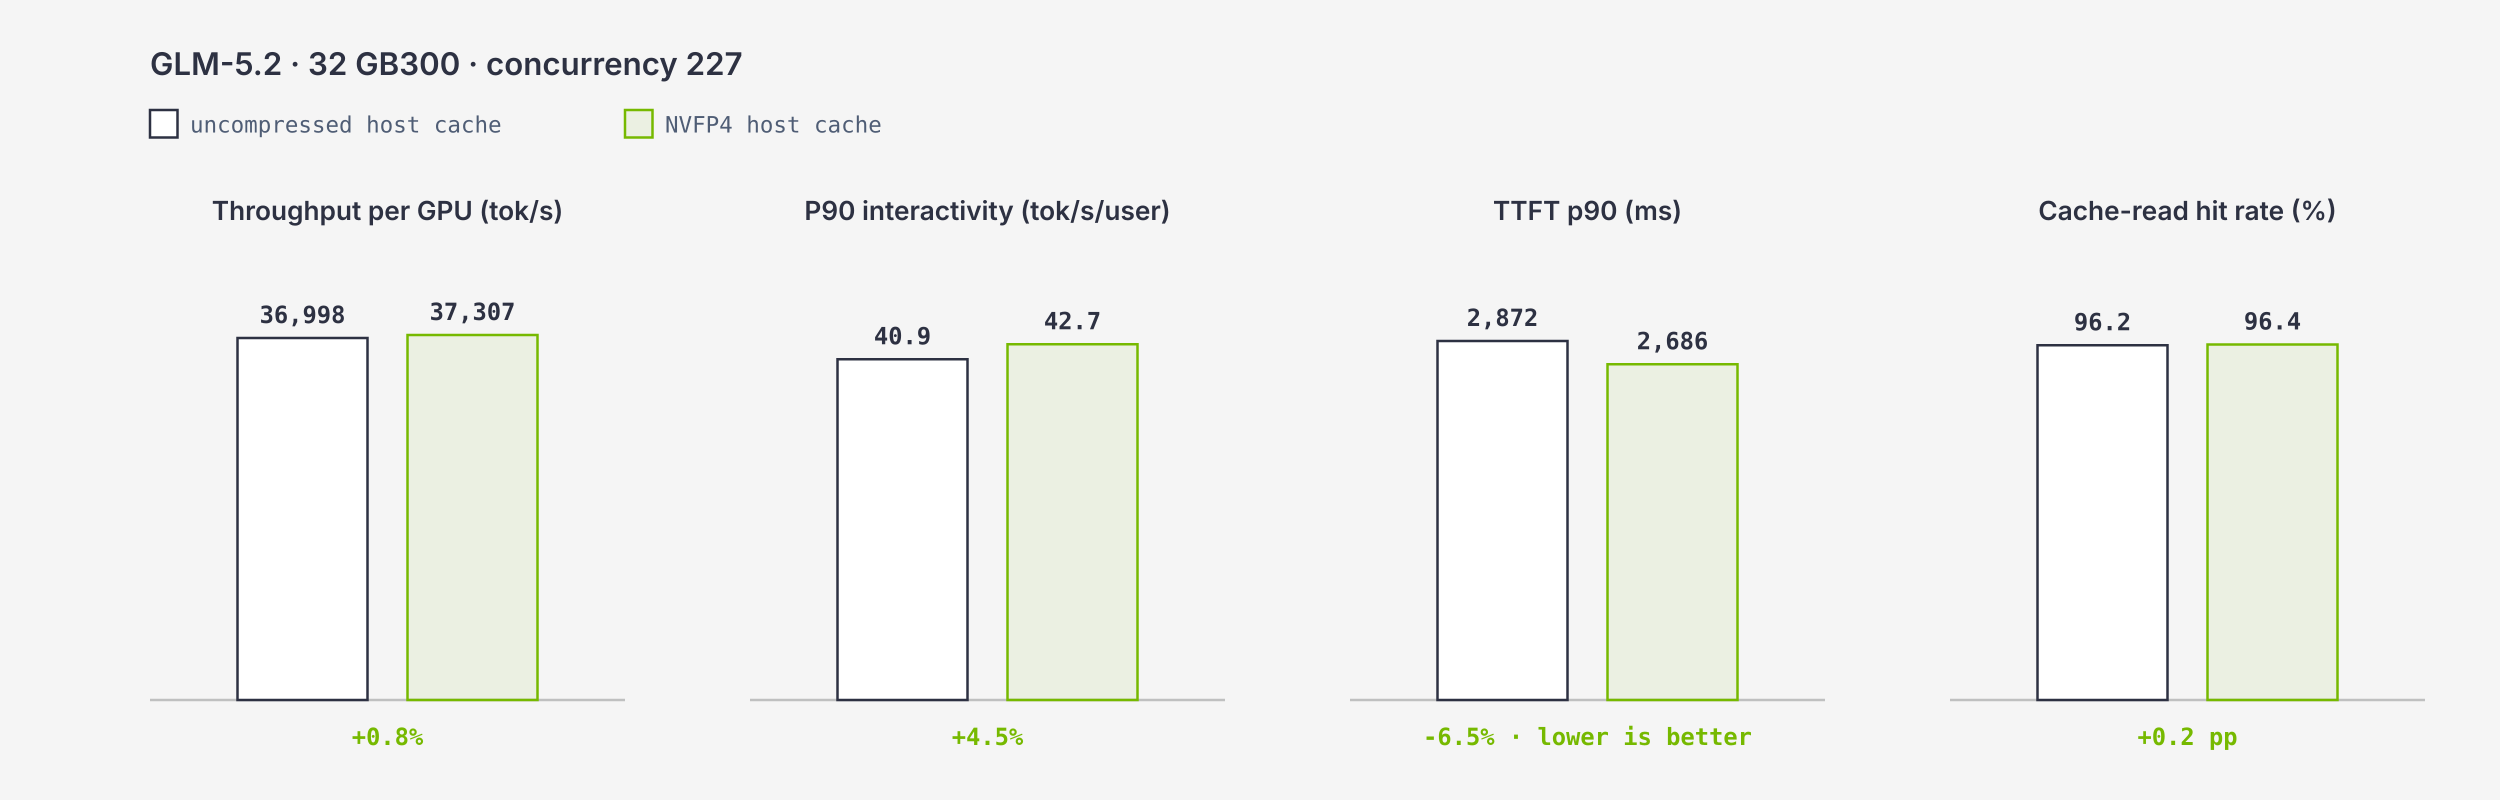
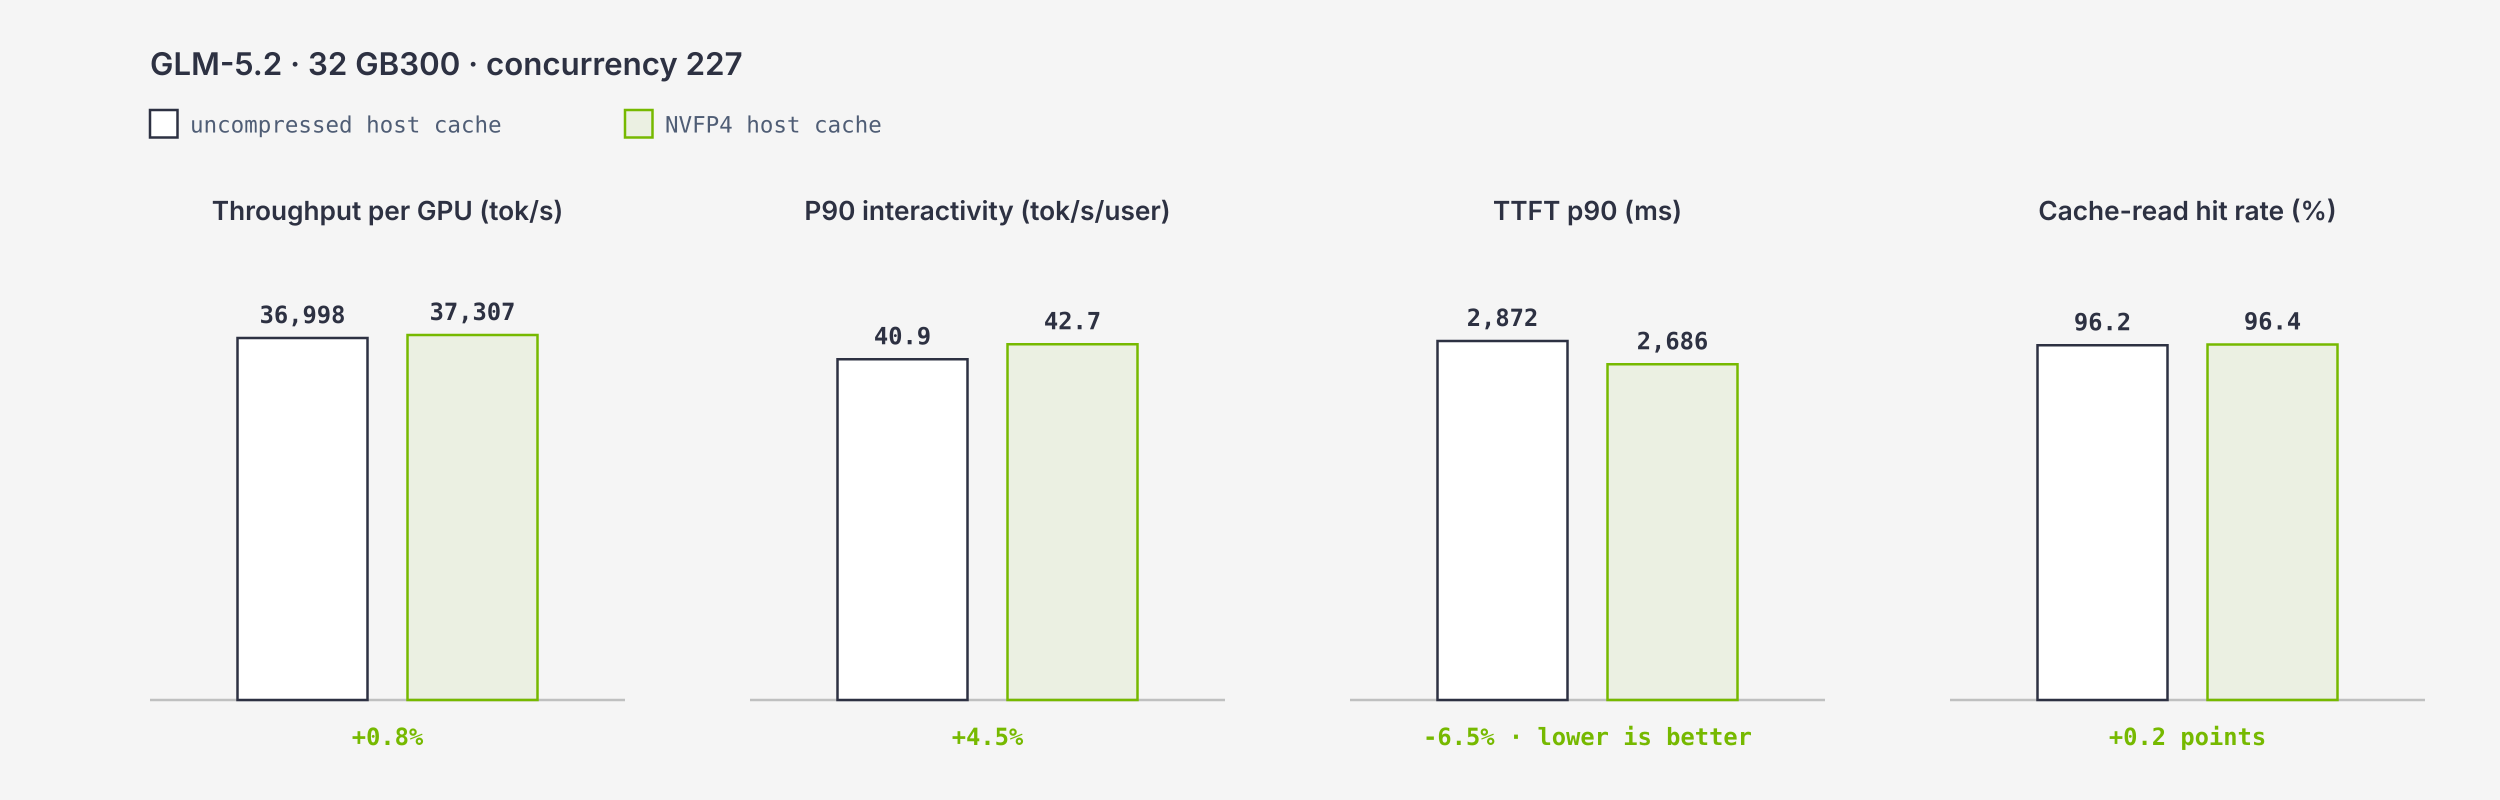
<svg xmlns="http://www.w3.org/2000/svg" viewBox="0 0 1000 320" width="1000" height="320">
  <defs>
    <marker id="ah" markerWidth="8" markerHeight="8" refX="7" refY="4" orient="auto" markerUnits="userSpaceOnUse">
      <path d="M0,0.5 L7,4 L0,7.5" fill="none" stroke="#4f5d75" stroke-width="1" />
    </marker>
  </defs>
  <rect width="1000" height="320" fill="#f5f5f5" />
  <text x="60.0" y="30.0" font-family="'Geist','Inter',system-ui,-apple-system,'Segoe UI',sans-serif" font-size="12.5" font-weight="600" fill="#2d3142" text-anchor="start">GLM-5.2 · 32 GB300 · concurrency 227</text>
  <rect x="60" y="44" width="11" height="11" fill="#ffffff" stroke="#2d3142" />
  <text x="76.0" y="53.0" font-family="'Geist Mono','SFMono-Regular',Menlo,Consolas,monospace" font-size="9" font-weight="500" fill="#4f5d75" text-anchor="start">uncompressed host cache</text>
  <rect x="250" y="44" width="11" height="11" fill="rgba(118,185,0,0.08)" stroke="#76B900" />
  <text x="266.0" y="53.0" font-family="'Geist Mono','SFMono-Regular',Menlo,Consolas,monospace" font-size="9" font-weight="500" fill="#4f5d75" text-anchor="start">NVFP4 host cache</text>
  <text x="155.0" y="88.0" font-family="'Geist','Inter',system-ui,-apple-system,'Segoe UI',sans-serif" font-size="10.5" font-weight="600" fill="#2d3142" text-anchor="middle">Throughput per GPU (tok/s)</text>
  <line x1="60" y1="280" x2="250" y2="280" stroke="#bfc0c0" stroke-width="1" />
  <rect x="95.0" y="135.2" width="52" height="144.8" fill="#ffffff" stroke="#2d3142" stroke-width="1" />
  <text x="121.0" y="129.2" font-family="'Geist Mono','SFMono-Regular',Menlo,Consolas,monospace" font-size="9.5" font-weight="600" fill="#2d3142" text-anchor="middle">36,998</text>
  <rect x="163.0" y="134.0" width="52" height="146.0" fill="rgba(118,185,0,0.08)" stroke="#76B900" stroke-width="1" />
  <text x="189.0" y="128.0" font-family="'Geist Mono','SFMono-Regular',Menlo,Consolas,monospace" font-size="9.5" font-weight="600" fill="#2d3142" text-anchor="middle">37,307</text>
  <text x="155.0" y="298.0" font-family="'Geist Mono','SFMono-Regular',Menlo,Consolas,monospace" font-size="9.5" font-weight="600" fill="#76B900" text-anchor="middle">+0.8%</text>
  <text x="395.0" y="88.0" font-family="'Geist','Inter',system-ui,-apple-system,'Segoe UI',sans-serif" font-size="10.5" font-weight="600" fill="#2d3142" text-anchor="middle">P90 interactivity (tok/s/user)</text>
  <line x1="300" y1="280" x2="490" y2="280" stroke="#bfc0c0" stroke-width="1" />
  <rect x="335.0" y="143.7" width="52" height="136.3" fill="#ffffff" stroke="#2d3142" stroke-width="1" />
  <text x="361.0" y="137.7" font-family="'Geist Mono','SFMono-Regular',Menlo,Consolas,monospace" font-size="9.5" font-weight="600" fill="#2d3142" text-anchor="middle">40.9</text>
  <rect x="403.0" y="137.7" width="52" height="142.3" fill="rgba(118,185,0,0.08)" stroke="#76B900" stroke-width="1" />
  <text x="429.0" y="131.7" font-family="'Geist Mono','SFMono-Regular',Menlo,Consolas,monospace" font-size="9.5" font-weight="600" fill="#2d3142" text-anchor="middle">42.7</text>
  <text x="395.0" y="298.0" font-family="'Geist Mono','SFMono-Regular',Menlo,Consolas,monospace" font-size="9.5" font-weight="600" fill="#76B900" text-anchor="middle">+4.5%</text>
  <text x="635.0" y="88.0" font-family="'Geist','Inter',system-ui,-apple-system,'Segoe UI',sans-serif" font-size="10.5" font-weight="600" fill="#2d3142" text-anchor="middle">TTFT p90 (ms)</text>
  <line x1="540" y1="280" x2="730" y2="280" stroke="#bfc0c0" stroke-width="1" />
  <rect x="575.0" y="136.4" width="52" height="143.6" fill="#ffffff" stroke="#2d3142" stroke-width="1" />
  <text x="601.0" y="130.4" font-family="'Geist Mono','SFMono-Regular',Menlo,Consolas,monospace" font-size="9.5" font-weight="600" fill="#2d3142" text-anchor="middle">2,872</text>
  <rect x="643.0" y="145.7" width="52" height="134.3" fill="rgba(118,185,0,0.08)" stroke="#76B900" stroke-width="1" />
  <text x="669.0" y="139.7" font-family="'Geist Mono','SFMono-Regular',Menlo,Consolas,monospace" font-size="9.5" font-weight="600" fill="#2d3142" text-anchor="middle">2,686</text>
  <text x="635.0" y="298.0" font-family="'Geist Mono','SFMono-Regular',Menlo,Consolas,monospace" font-size="9.5" font-weight="600" fill="#76B900" text-anchor="middle">-6.5% · lower is better</text>
  <text x="875.0" y="88.0" font-family="'Geist','Inter',system-ui,-apple-system,'Segoe UI',sans-serif" font-size="10.5" font-weight="600" fill="#2d3142" text-anchor="middle">Cache-read hit rate (%)</text>
  <line x1="780" y1="280" x2="970" y2="280" stroke="#bfc0c0" stroke-width="1" />
  <rect x="815.0" y="138.1" width="52" height="141.9" fill="#ffffff" stroke="#2d3142" stroke-width="1" />
  <text x="841.0" y="132.1" font-family="'Geist Mono','SFMono-Regular',Menlo,Consolas,monospace" font-size="9.5" font-weight="600" fill="#2d3142" text-anchor="middle">96.2</text>
  <rect x="883.0" y="137.8" width="52" height="142.2" fill="rgba(118,185,0,0.08)" stroke="#76B900" stroke-width="1" />
  <text x="909.0" y="131.8" font-family="'Geist Mono','SFMono-Regular',Menlo,Consolas,monospace" font-size="9.5" font-weight="600" fill="#2d3142" text-anchor="middle">96.4</text>
-   <text x="875.0" y="298.0" font-family="'Geist Mono','SFMono-Regular',Menlo,Consolas,monospace" font-size="9.5" font-weight="600" fill="#76B900" text-anchor="middle">+0.2 pp</text>
+   <text x="875.0" y="298.0" font-family="'Geist Mono','SFMono-Regular',Menlo,Consolas,monospace" font-size="9.5" font-weight="600" fill="#76B900" text-anchor="middle">+0.2 points</text>
</svg>
